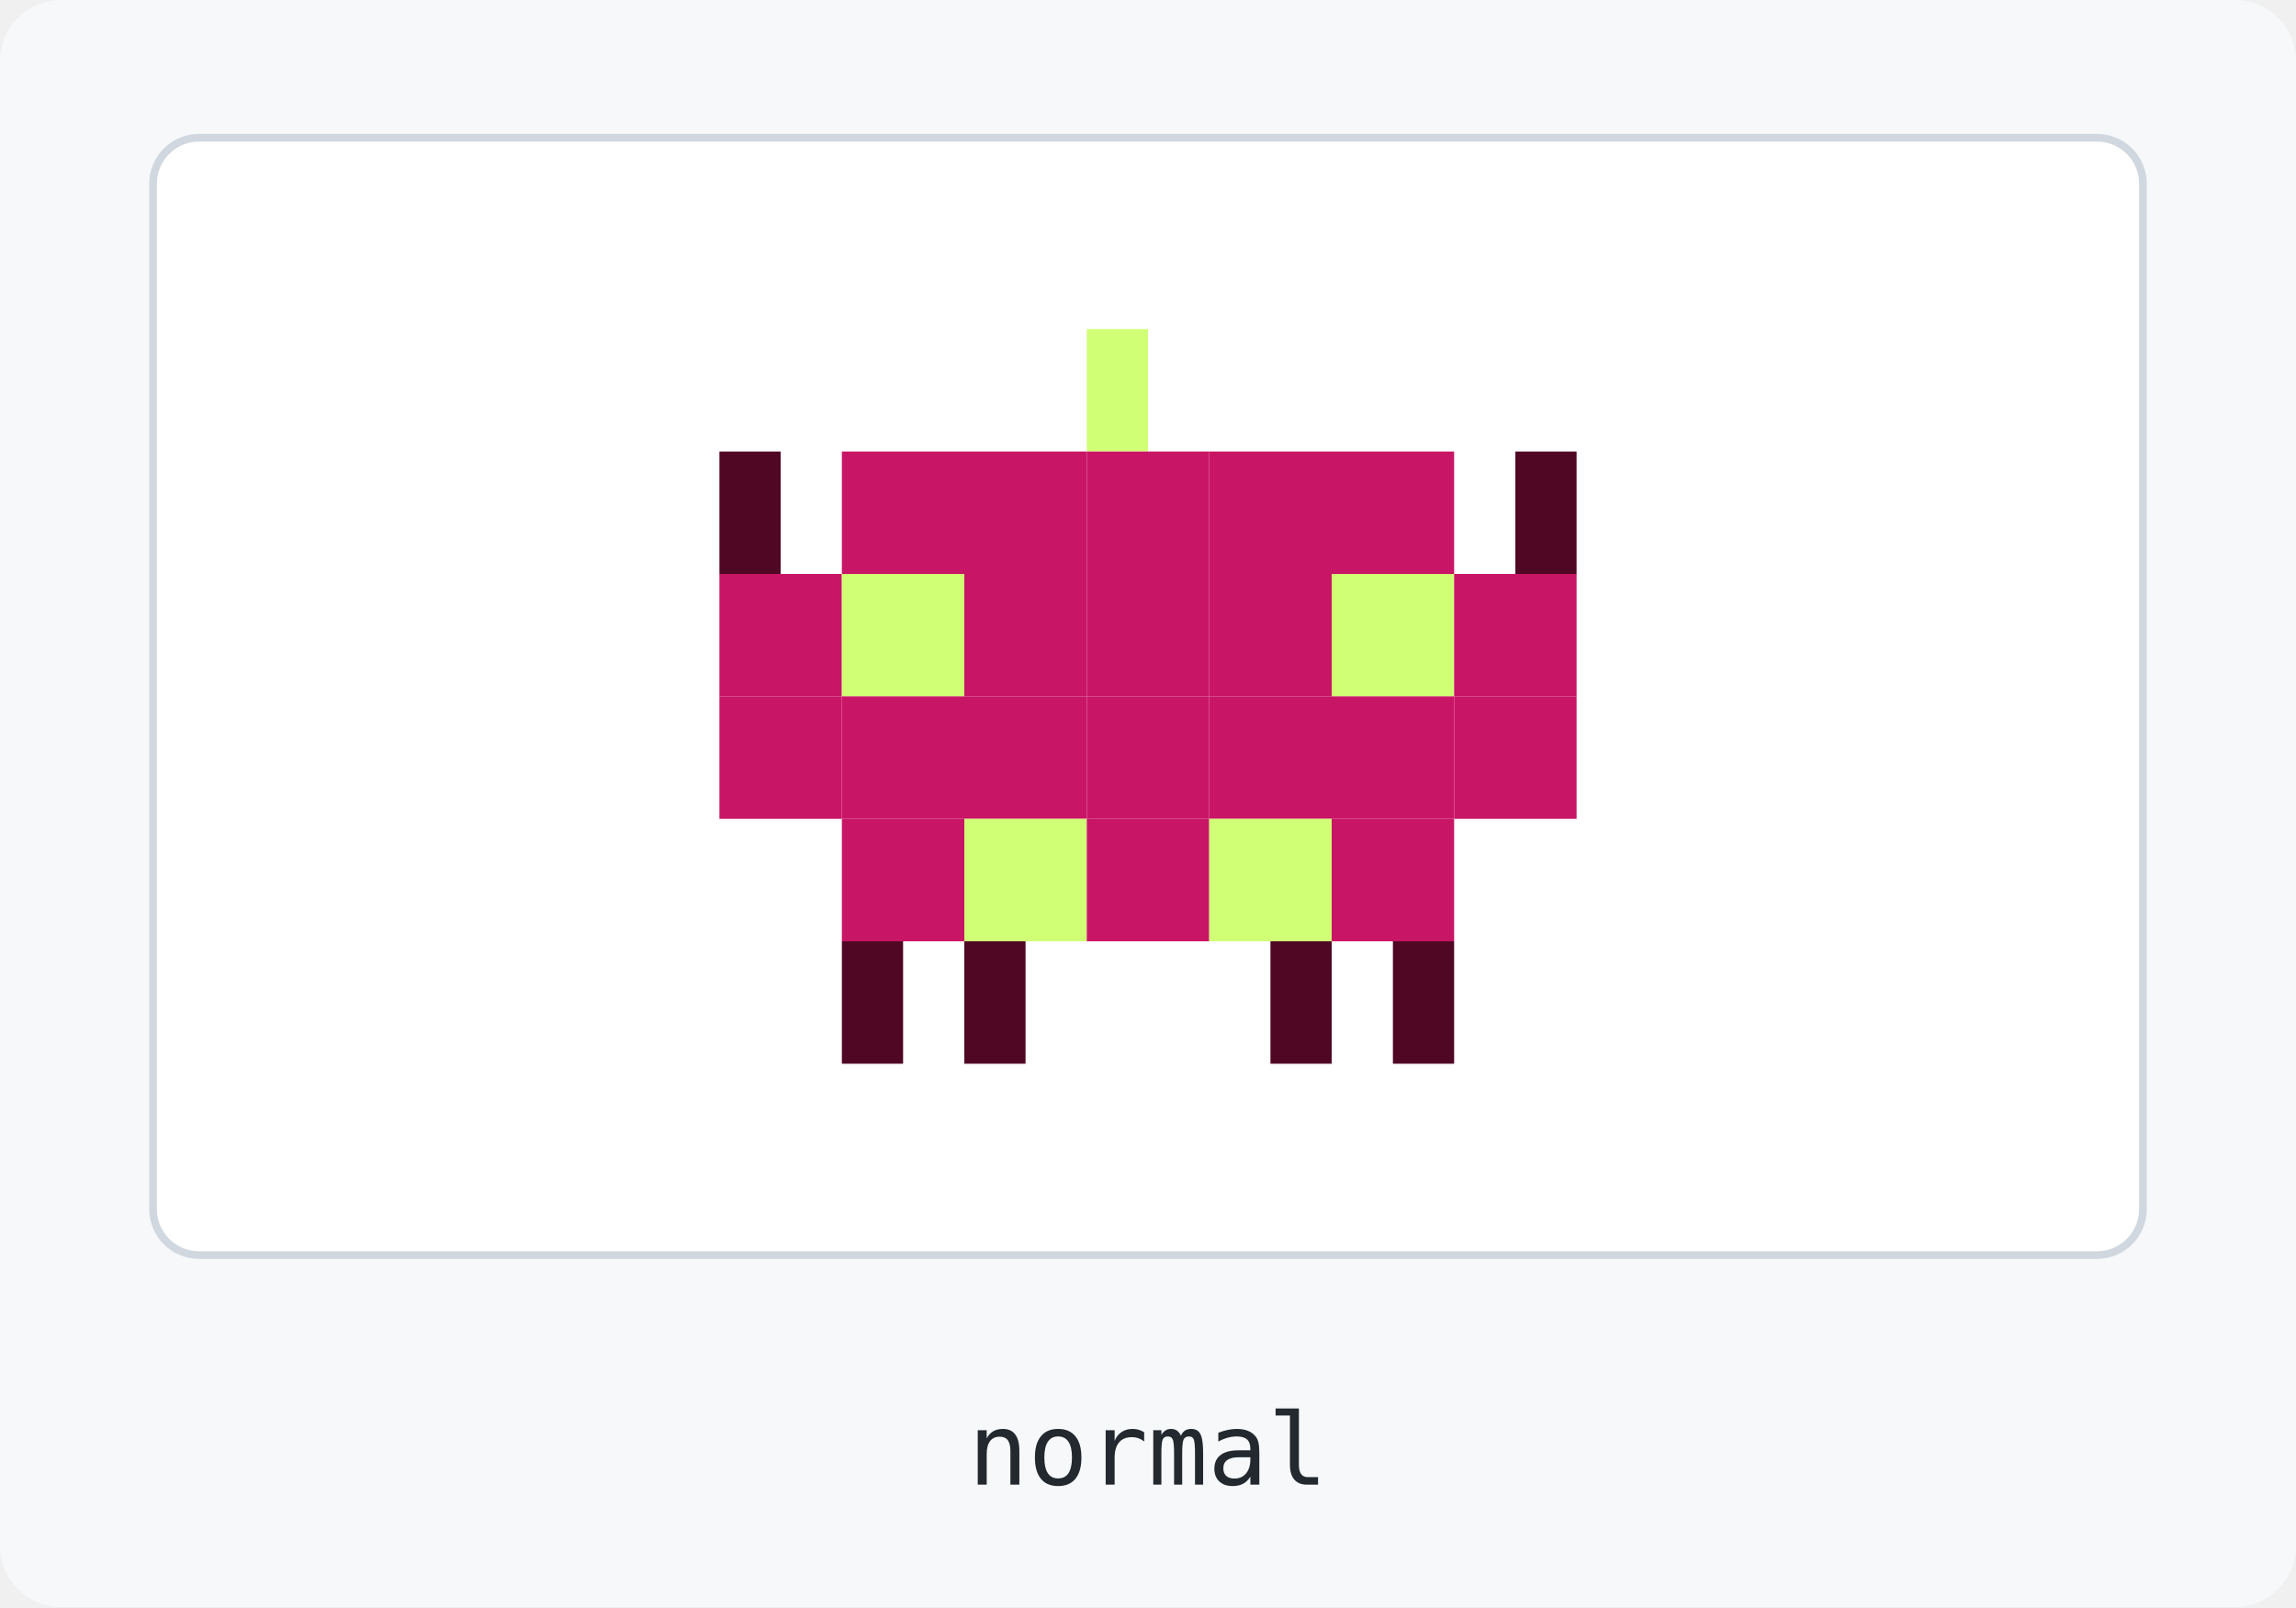
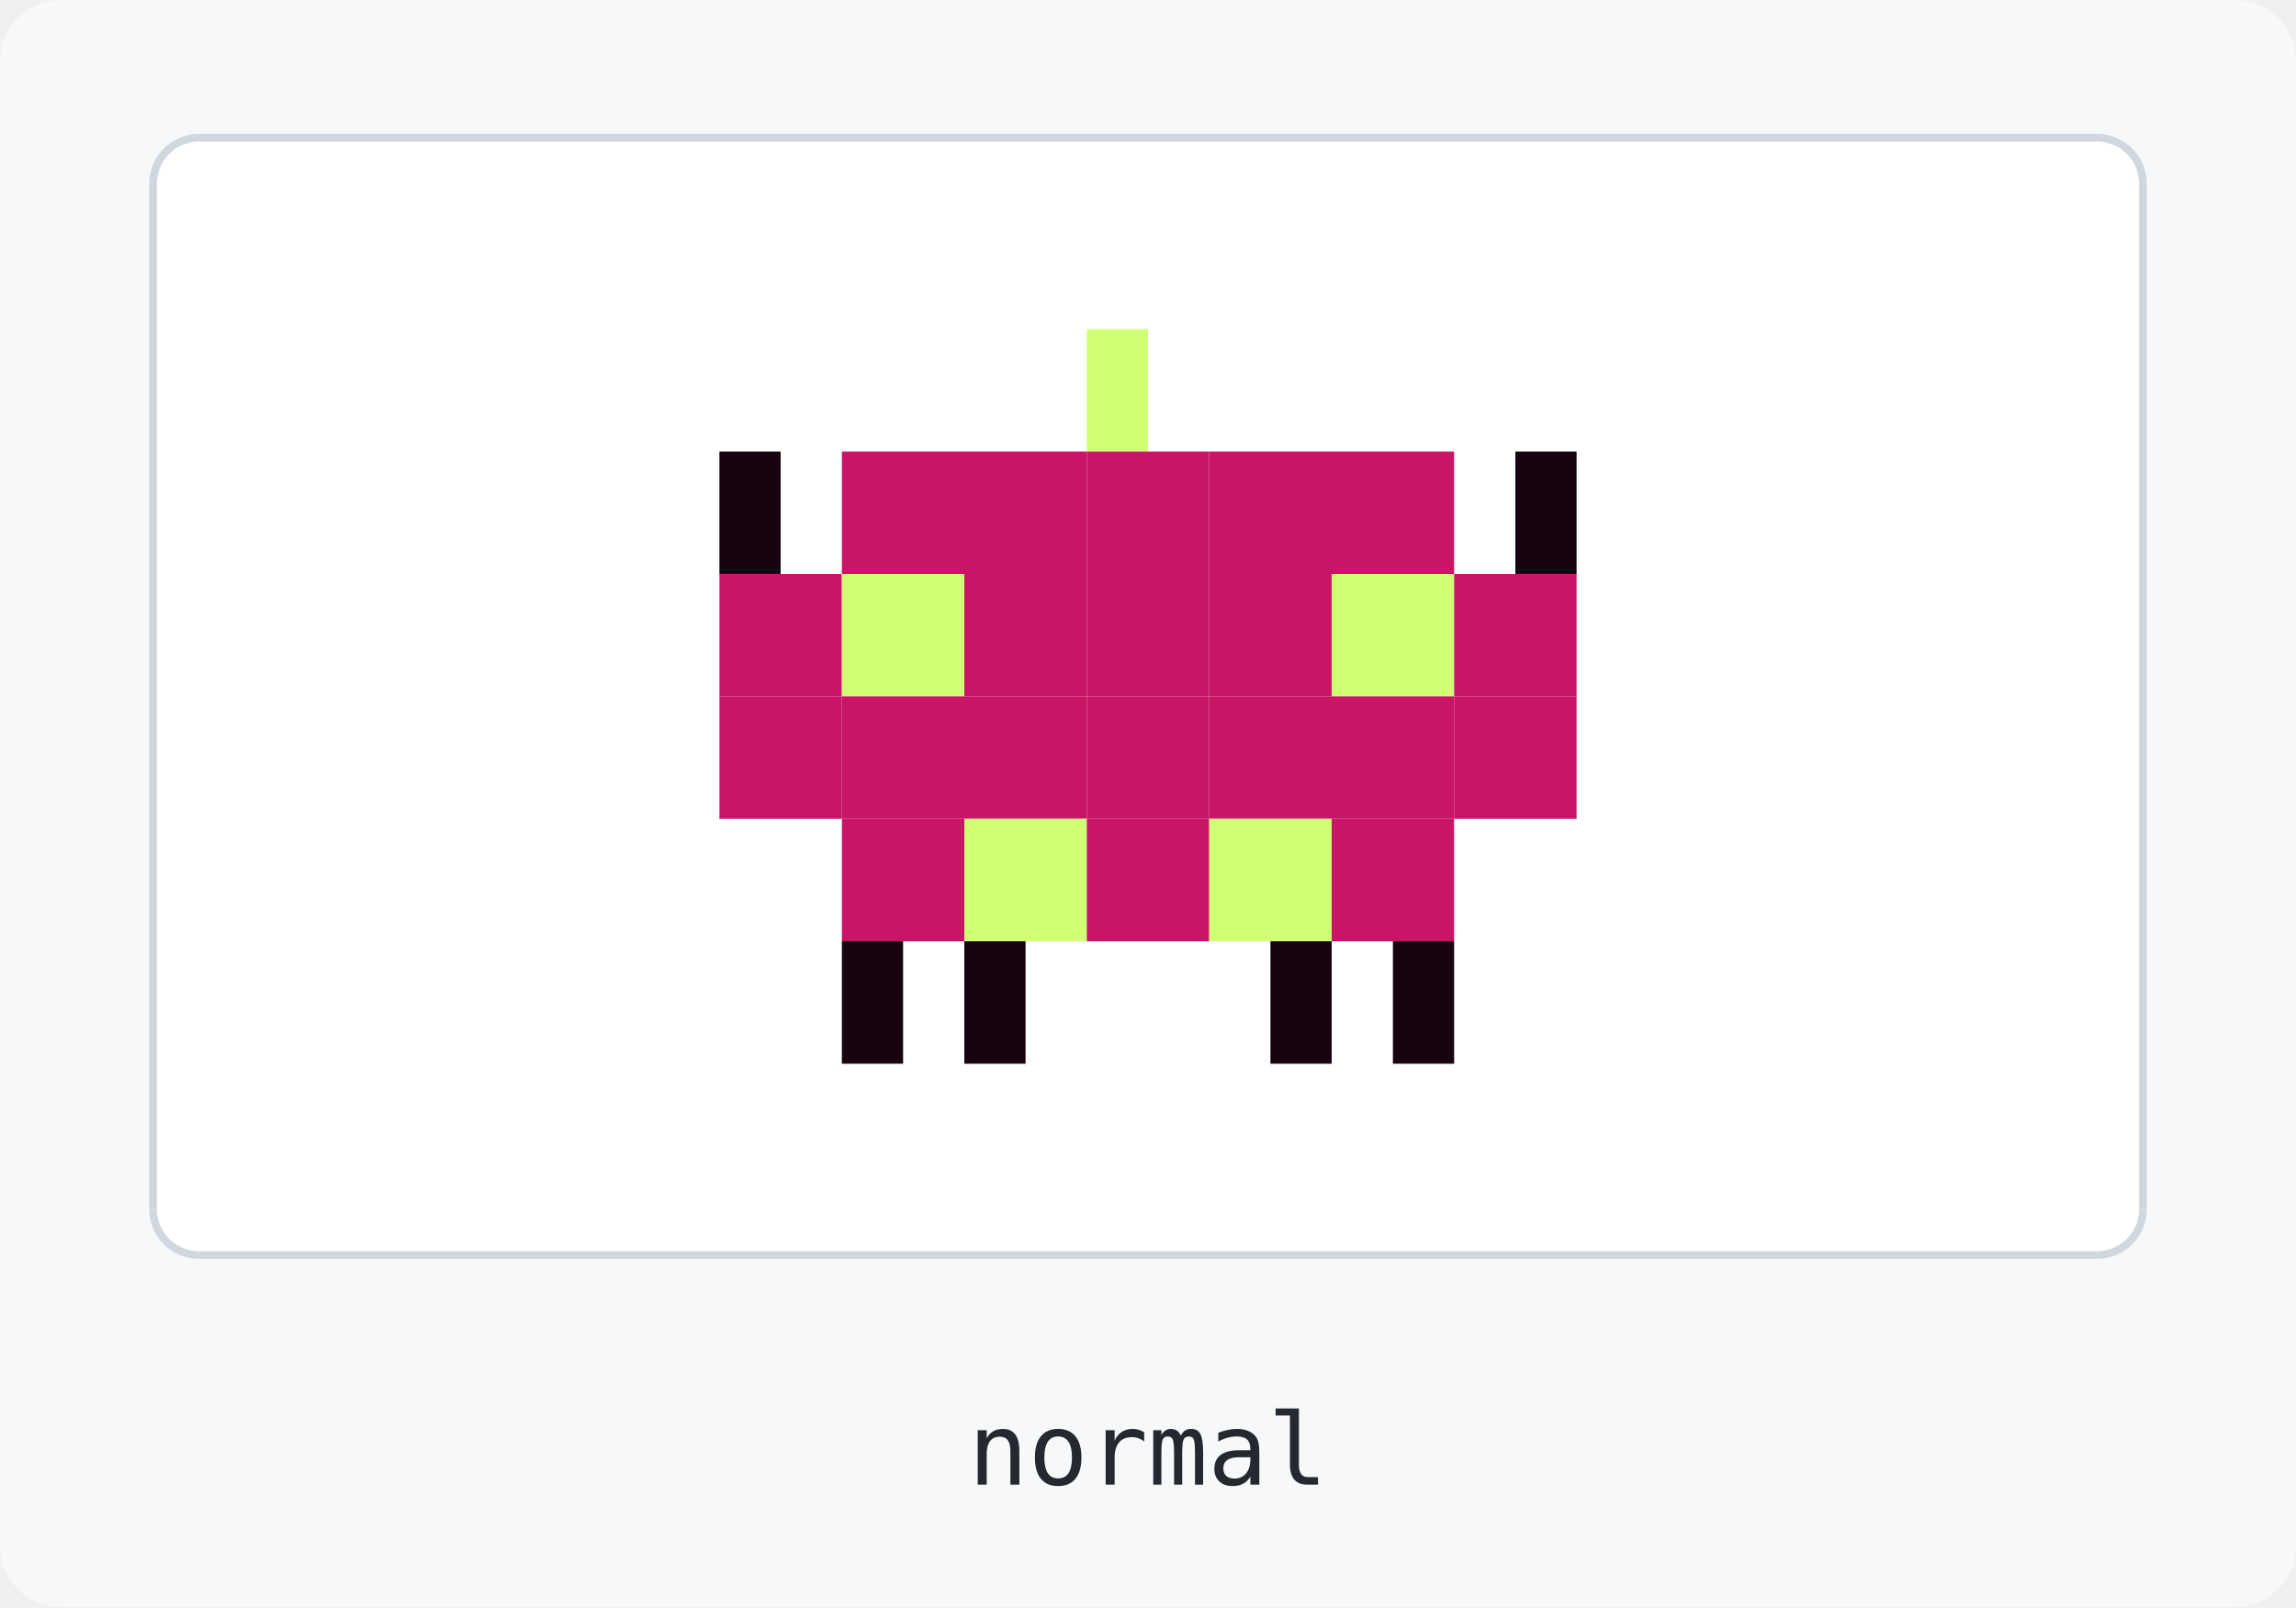
<svg xmlns="http://www.w3.org/2000/svg" width="300" height="210" viewBox="0 0 300 210" role="img" aria-label="normal clingon">
  <rect width="300" height="210" rx="8" fill="#f6f8fa" />
  <rect x="20" y="18" width="260" height="146" rx="6" fill="#ffffff" stroke="#d0d7de" />
  <rect x="142" y="43" width="8" height="16" fill="#d0ff76" />
-   <rect x="94" y="59" width="8" height="16" fill="#500724" />
+   <rect x="94" y="59" width="8" height="16" fill="#170410" />
  <rect x="110" y="59" width="16" height="16" fill="#c91565" />
  <rect x="126" y="59" width="16" height="16" fill="#c91565" />
  <rect x="142" y="59" width="16" height="16" fill="#c91565" />
  <rect x="158" y="59" width="16" height="16" fill="#c91565" />
  <rect x="174" y="59" width="16" height="16" fill="#c91565" />
-   <rect x="198" y="59" width="8" height="16" fill="#500724" />
+   <rect x="198" y="59" width="8" height="16" fill="#170410" />
  <rect x="94" y="75" width="16" height="16" fill="#c91565" />
  <rect x="110" y="75" width="16" height="16" fill="#d0ff76" />
  <rect x="126" y="75" width="16" height="16" fill="#c91565" />
  <rect x="142" y="75" width="16" height="16" fill="#c91565" />
  <rect x="158" y="75" width="16" height="16" fill="#c91565" />
  <rect x="174" y="75" width="16" height="16" fill="#d0ff76" />
  <rect x="190" y="75" width="16" height="16" fill="#c91565" />
  <rect x="94" y="91" width="16" height="16" fill="#c91565" />
  <rect x="110" y="91" width="16" height="16" fill="#c91565" />
  <rect x="126" y="91" width="16" height="16" fill="#c91565" />
  <rect x="142" y="91" width="16" height="16" fill="#c91565" />
  <rect x="158" y="91" width="16" height="16" fill="#c91565" />
  <rect x="174" y="91" width="16" height="16" fill="#c91565" />
  <rect x="190" y="91" width="16" height="16" fill="#c91565" />
  <rect x="110" y="107" width="16" height="16" fill="#c91565" />
  <rect x="126" y="107" width="16" height="16" fill="#d0ff76" />
  <rect x="142" y="107" width="16" height="16" fill="#c91565" />
  <rect x="158" y="107" width="16" height="16" fill="#d0ff76" />
  <rect x="174" y="107" width="16" height="16" fill="#c91565" />
-   <rect x="110" y="123" width="8" height="16" fill="#500724" />
-   <rect x="126" y="123" width="8" height="16" fill="#500724" />
-   <rect x="166" y="123" width="8" height="16" fill="#500724" />
-   <rect x="182" y="123" width="8" height="16" fill="#500724" />
+   <rect x="110" y="123" width="8" height="16" fill="#170410" />
+   <rect x="126" y="123" width="8" height="16" fill="#170410" />
+   <rect x="166" y="123" width="8" height="16" fill="#170410" />
+   <rect x="182" y="123" width="8" height="16" fill="#170410" />
  <text x="150" y="194" text-anchor="middle" font-family="ui-monospace, SFMono-Regular, Menlo, Consolas, monospace" font-size="13" font-weight="400" fill="#24292f">normal</text>
</svg>
